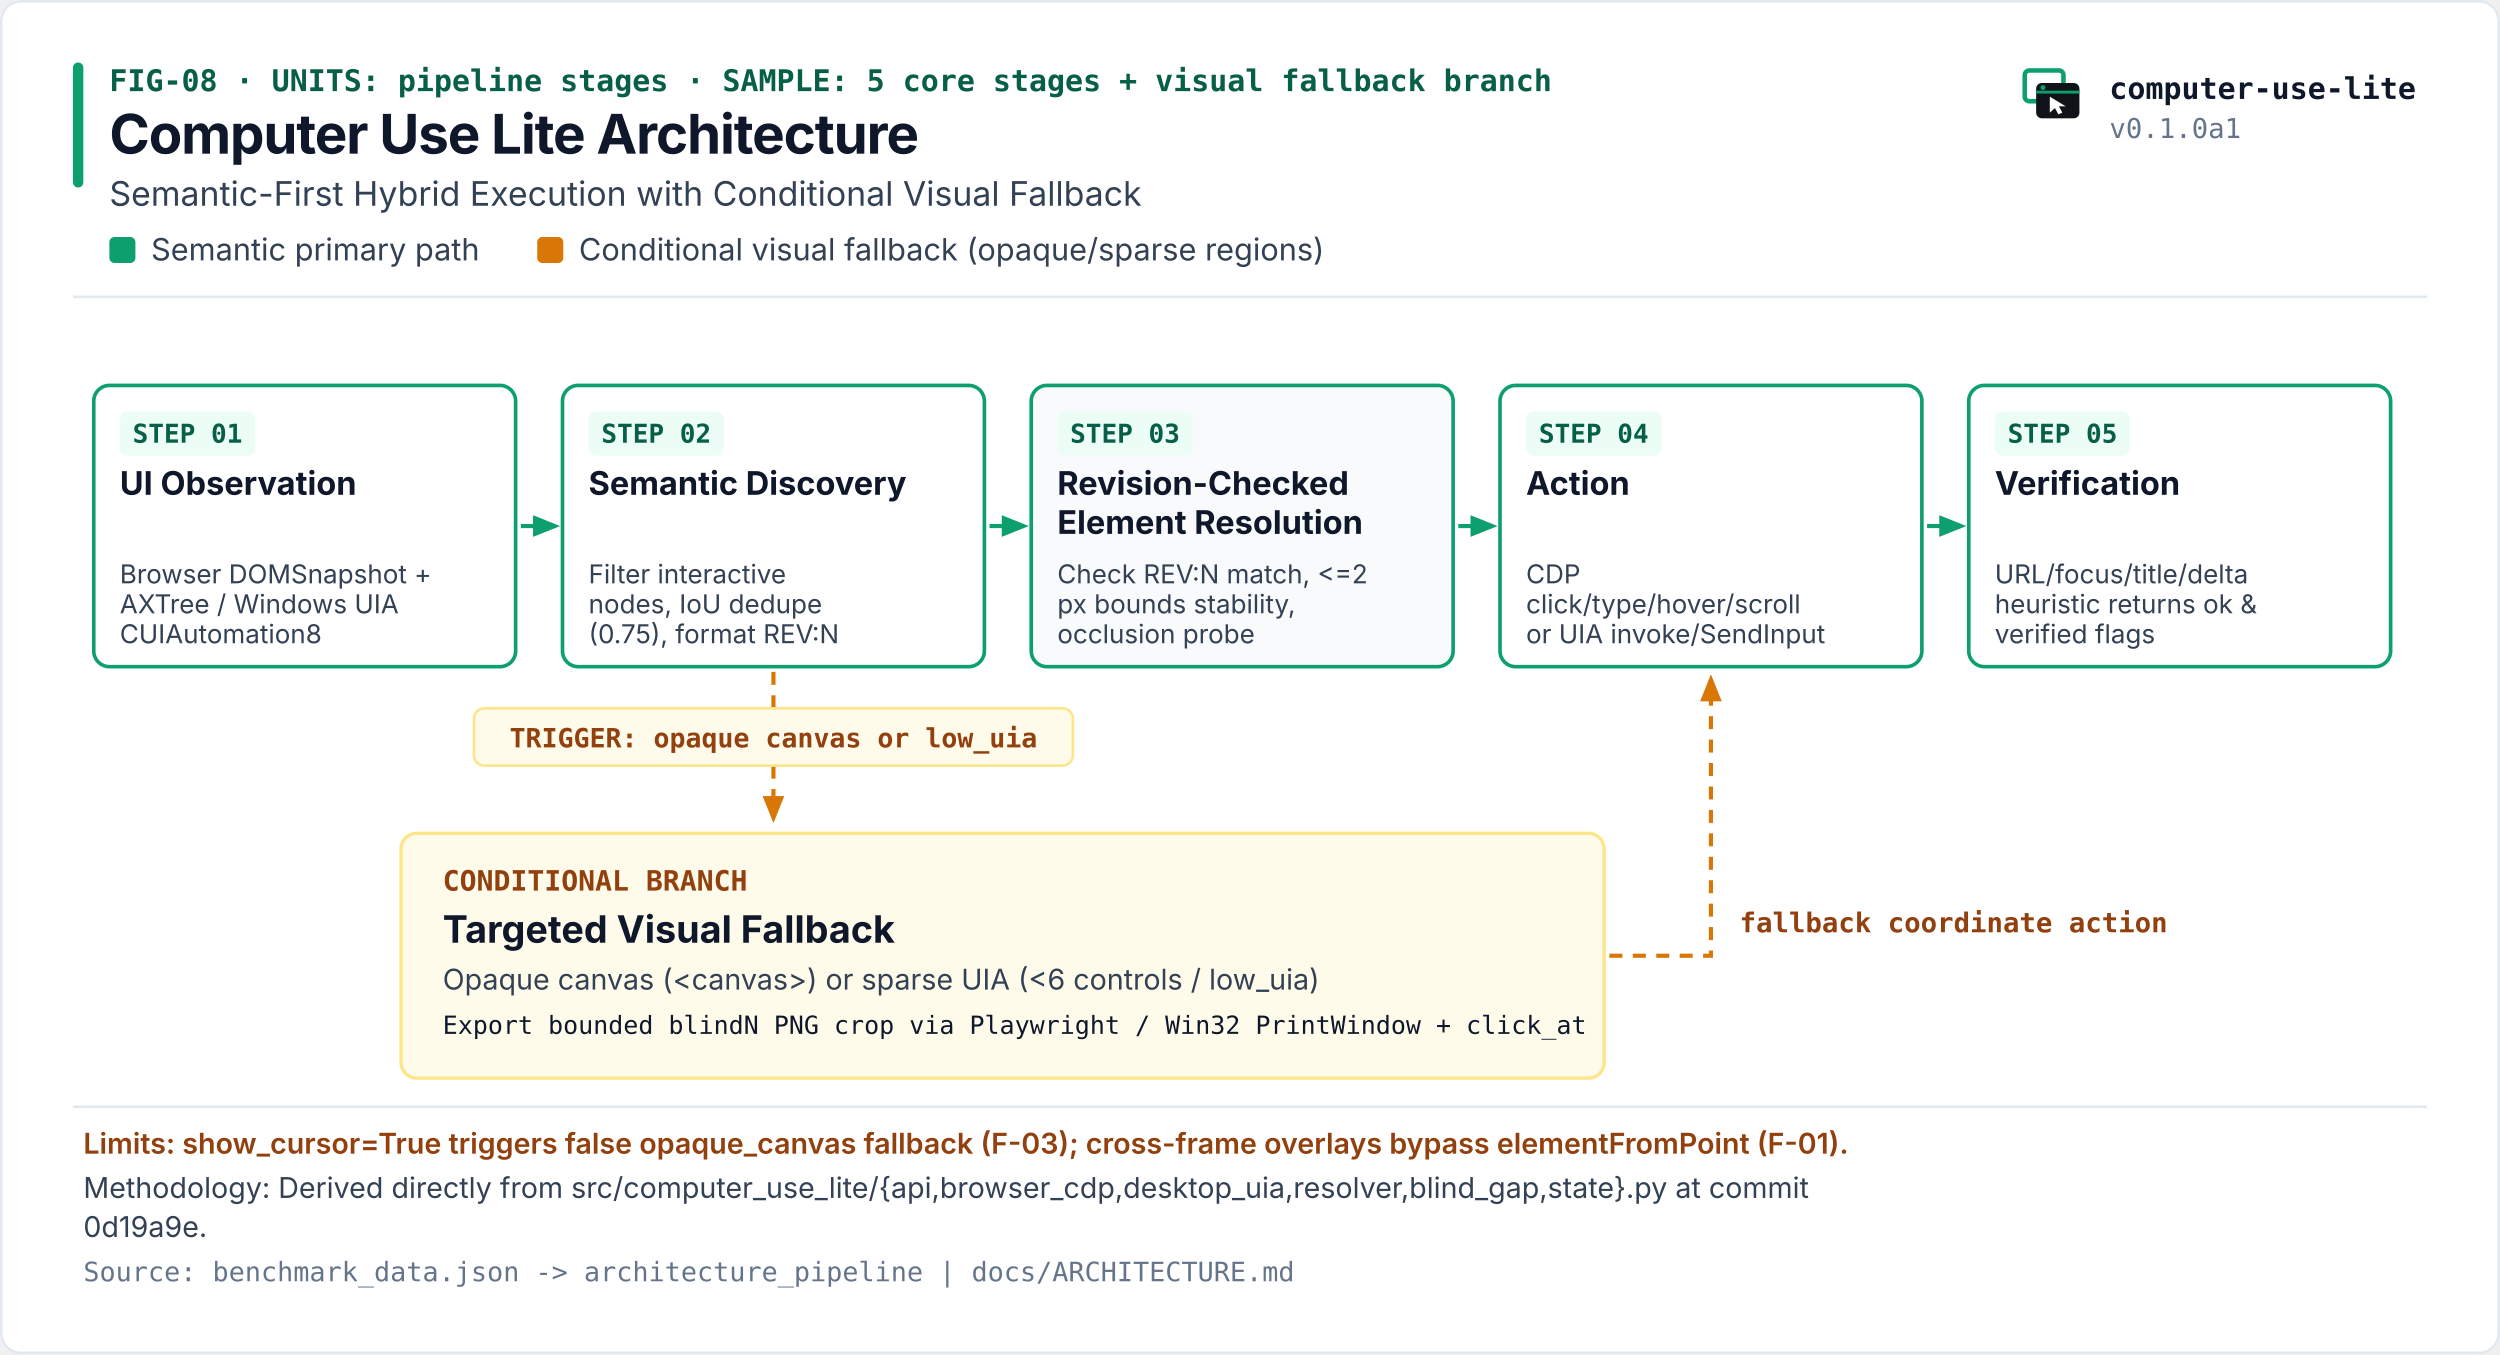
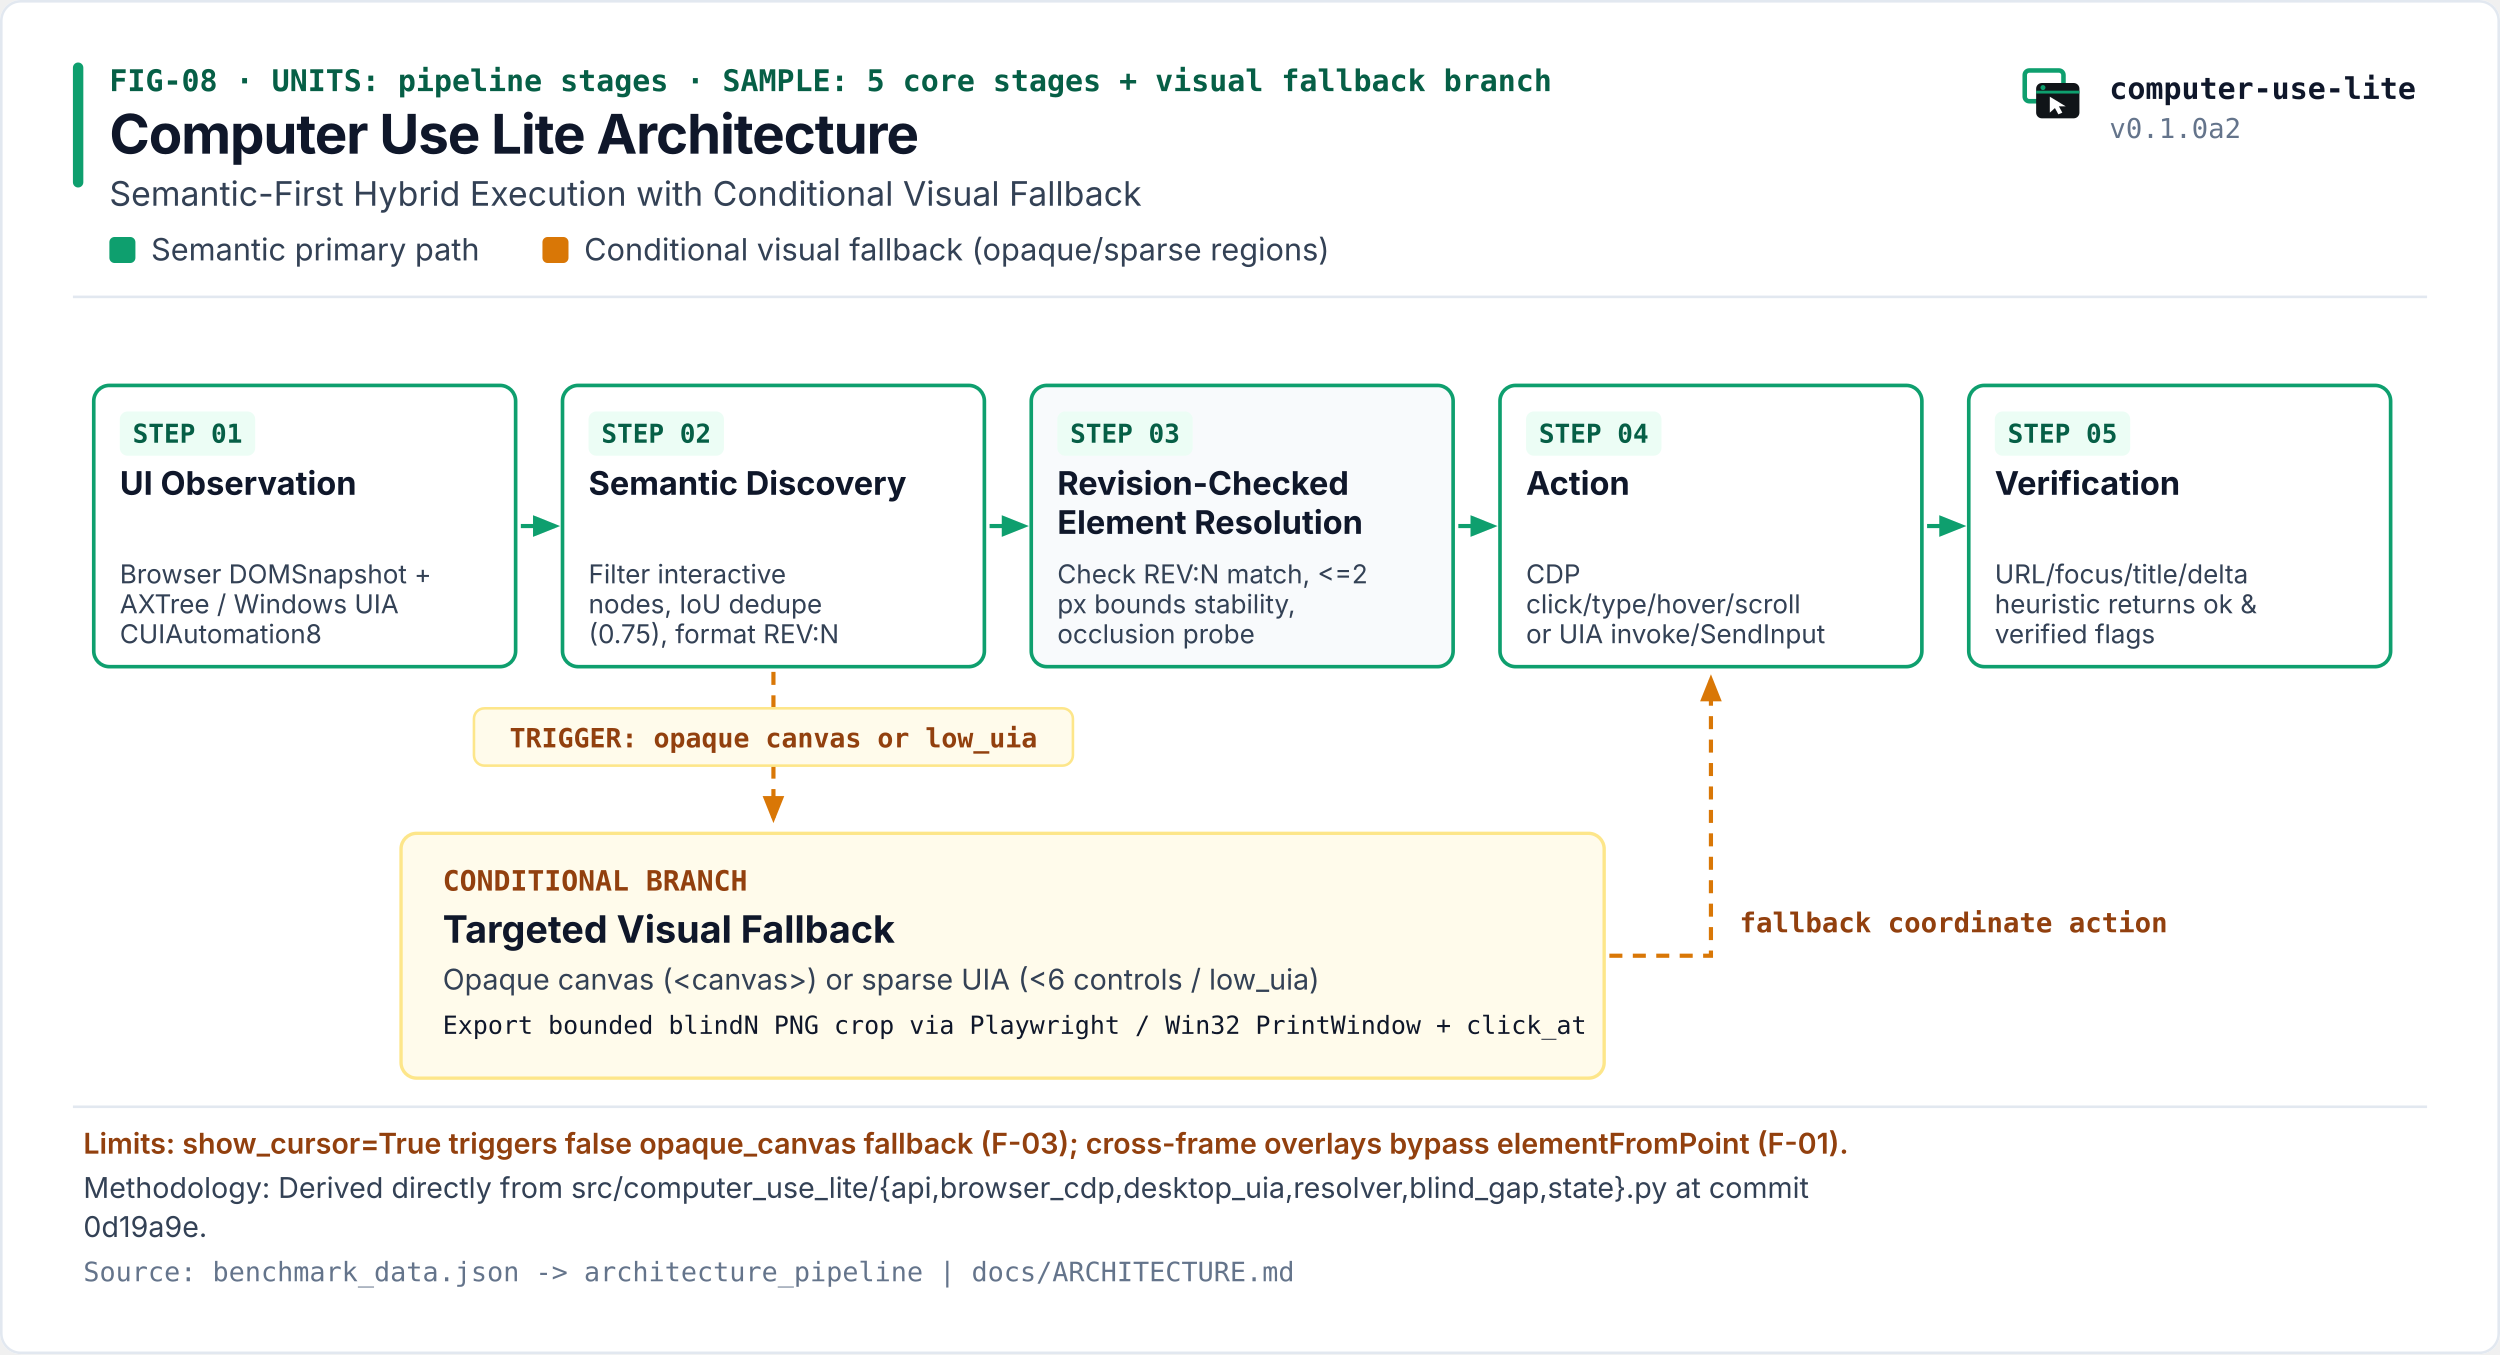
<svg xmlns="http://www.w3.org/2000/svg" viewBox="0 0 960 520" width="960" height="520" role="img" aria-labelledby="fig-08-title fig-08-desc" style="display:block;max-width:100%;height:auto;font-family:Inter, 'Segoe UI', system-ui, -apple-system, sans-serif">
  <rect x="0" y="0" width="960" height="520" rx="8" fill="#FFFFFF" />
  <rect x="0.5" y="0.5" width="959" height="519" rx="7.5" fill="none" stroke="#E2E8F0" stroke-width="1" />
  <rect x="28" y="24" width="4" height="48" rx="2" fill="#0E9F6E" />
  <text x="42" y="35" fill="#065F46" font-family="'JetBrains Mono', 'Cascadia Code', Consolas, monospace" font-size="11.5" font-weight="700">FIG-08   ·   UNITS: pipeline stages   ·   SAMPLE: 5 core stages + visual fallback branch</text>
  <text x="42" y="59" fill="#0F172A" font-size="21" font-weight="700" letter-spacing="-0.02em">Computer Use Lite Architecture</text>
  <text x="42" y="79" fill="#334155" font-size="13">Semantic-First Hybrid Execution with Conditional Visual Fallback</text>
  <g transform="translate(774, 24) scale(0.4375)" aria-hidden="true">
    <rect x="8" y="7" width="34" height="27" rx="4" fill="none" stroke="#0E9F6E" stroke-width="4" />
    <rect x="18" y="18" width="38" height="31" rx="5" fill="#101418" />
    <path d="M18 26 H56" stroke="#0E9F6E" stroke-width="2.5" />
    <circle cx="24" cy="22" r="2.2" fill="#0E9F6E" />
    <path d="M30 30 L30 44 L34.5 40 L37.5 45.5 L41 44 L38 38.5 L44 38.5 Z" fill="#FFFFFF" />
  </g>
  <text x="810" y="38" fill="#0F172A" font-family="'JetBrains Mono', 'Cascadia Code', Consolas, monospace" font-size="11.5" font-weight="700">computer-use-lite</text>
-   <text x="810" y="53" fill="#64748B" font-family="'JetBrains Mono', 'Cascadia Code', Consolas, monospace" font-size="10.5">v0.1.0a1</text>
+   <text x="810" y="53" fill="#64748B" font-family="'JetBrains Mono', 'Cascadia Code', Consolas, monospace" font-size="10.5">v0.1.0a2</text>
  <g transform="translate(42, 100)" font-size="11.8" font-family="Inter, 'Segoe UI', system-ui, -apple-system, sans-serif">
    <g transform="translate(0, 0)">
      <rect x="0" y="-9" width="10" height="10" rx="2" fill="#0E9F6E" stroke="none" stroke-width="1" />
      <text x="16" y="0" fill="#334155">Semantic primary path</text>
    </g>
-     <g transform="translate(164.3, 0)">
+     <g transform="translate(166.3, 0)">
      <rect x="0" y="-9" width="10" height="10" rx="2" fill="#D97706" stroke="none" stroke-width="1" />
      <text x="16" y="0" fill="#334155">Conditional visual fallback (opaque/sparse regions)</text>
    </g>
  </g>
  <line x1="28" y1="114" x2="932" y2="114" stroke="#E2E8F0" stroke-width="1" />
  <defs>
    <marker id="fig08-arrow-cul" viewBox="0 0 10 10" refX="8" refY="5" markerWidth="6.5" markerHeight="6.5" orient="auto">
      <path d="M 0 1 L 10 5 L 0 9 z" fill="#0E9F6E" />
    </marker>
    <marker id="fig08-arrow-warn" viewBox="0 0 10 10" refX="8" refY="5" markerWidth="6.5" markerHeight="6.5" orient="auto">
      <path d="M 0 1 L 10 5 L 0 9 z" fill="#D97706" />
    </marker>
  </defs>
  <g>
    <g transform="translate(36, 148)">
      <rect width="162" height="108" rx="6" fill="#FFFFFF" stroke="#0E9F6E" stroke-width="1.4" />
      <rect x="10" y="10" width="52" height="17" rx="3" fill="#ECFDF5" />
      <text x="36" y="22" text-anchor="middle" fill="#065F46" font-family="'JetBrains Mono', 'Cascadia Code', Consolas, monospace" font-size="10" font-weight="700">STEP 01</text>
      <text x="10" y="42" fill="#0F172A" font-size="12.5" font-weight="700">UI Observation</text>
      <text x="10" y="76" fill="#334155" font-size="10">Browser DOMSnapshot +</text>
      <text x="10" y="87.5" fill="#334155" font-size="10">AXTree / Windows UIA</text>
      <text x="10" y="99" fill="#334155" font-size="10">CUIAutomation8</text>
    </g>
    <line x1="200" y1="202" x2="213" y2="202" stroke="#0E9F6E" stroke-width="1.6" marker-end="url(#fig08-arrow-cul)" />
  </g>
  <g>
    <g transform="translate(216, 148)">
      <rect width="162" height="108" rx="6" fill="#FFFFFF" stroke="#0E9F6E" stroke-width="1.4" />
      <rect x="10" y="10" width="52" height="17" rx="3" fill="#ECFDF5" />
      <text x="36" y="22" text-anchor="middle" fill="#065F46" font-family="'JetBrains Mono', 'Cascadia Code', Consolas, monospace" font-size="10" font-weight="700">STEP 02</text>
      <text x="10" y="42" fill="#0F172A" font-size="12.5" font-weight="700">Semantic Discovery</text>
      <text x="10" y="76" fill="#334155" font-size="10">Filter interactive</text>
      <text x="10" y="87.5" fill="#334155" font-size="10">nodes, IoU dedupe</text>
      <text x="10" y="99" fill="#334155" font-size="10">(0.75), format REV:N</text>
    </g>
    <line x1="380" y1="202" x2="393" y2="202" stroke="#0E9F6E" stroke-width="1.6" marker-end="url(#fig08-arrow-cul)" />
  </g>
  <g>
    <g transform="translate(396, 148)">
      <rect width="162" height="108" rx="6" fill="#F8FAFC" stroke="#0E9F6E" stroke-width="1.4" />
      <rect x="10" y="10" width="52" height="17" rx="3" fill="#ECFDF5" />
      <text x="36" y="22" text-anchor="middle" fill="#065F46" font-family="'JetBrains Mono', 'Cascadia Code', Consolas, monospace" font-size="10" font-weight="700">STEP 03</text>
      <text x="10" y="42" fill="#0F172A" font-size="12.5" font-weight="700">Revision-Checked</text>
      <text x="10" y="57" fill="#0F172A" font-size="12.5" font-weight="700">Element Resolution</text>
      <text x="10" y="76" fill="#334155" font-size="10">Check REV:N match, &lt;=2</text>
      <text x="10" y="87.5" fill="#334155" font-size="10">px bounds stability,</text>
      <text x="10" y="99" fill="#334155" font-size="10">occlusion probe</text>
    </g>
    <line x1="560" y1="202" x2="573" y2="202" stroke="#0E9F6E" stroke-width="1.6" marker-end="url(#fig08-arrow-cul)" />
  </g>
  <g>
    <g transform="translate(576, 148)">
      <rect width="162" height="108" rx="6" fill="#FFFFFF" stroke="#0E9F6E" stroke-width="1.4" />
      <rect x="10" y="10" width="52" height="17" rx="3" fill="#ECFDF5" />
      <text x="36" y="22" text-anchor="middle" fill="#065F46" font-family="'JetBrains Mono', 'Cascadia Code', Consolas, monospace" font-size="10" font-weight="700">STEP 04</text>
      <text x="10" y="42" fill="#0F172A" font-size="12.5" font-weight="700">Action</text>
      <text x="10" y="76" fill="#334155" font-size="10">CDP</text>
      <text x="10" y="87.5" fill="#334155" font-size="10">click/type/hover/scroll</text>
      <text x="10" y="99" fill="#334155" font-size="10">or UIA invoke/SendInput</text>
    </g>
    <line x1="740" y1="202" x2="753" y2="202" stroke="#0E9F6E" stroke-width="1.6" marker-end="url(#fig08-arrow-cul)" />
  </g>
  <g>
    <g transform="translate(756, 148)">
      <rect width="162" height="108" rx="6" fill="#FFFFFF" stroke="#0E9F6E" stroke-width="1.4" />
      <rect x="10" y="10" width="52" height="17" rx="3" fill="#ECFDF5" />
      <text x="36" y="22" text-anchor="middle" fill="#065F46" font-family="'JetBrains Mono', 'Cascadia Code', Consolas, monospace" font-size="10" font-weight="700">STEP 05</text>
      <text x="10" y="42" fill="#0F172A" font-size="12.5" font-weight="700">Verification</text>
      <text x="10" y="76" fill="#334155" font-size="10">URL/focus/title/delta</text>
      <text x="10" y="87.5" fill="#334155" font-size="10">heuristic returns ok &amp;</text>
      <text x="10" y="99" fill="#334155" font-size="10">verified flags</text>
    </g>
  </g>
  <path d="M 297 258 V 314" fill="none" stroke="#D97706" stroke-width="1.6" stroke-dasharray="5 4" marker-end="url(#fig08-arrow-warn)" />
  <rect x="182" y="272" width="230" height="22" rx="4" fill="#FFFBEB" stroke="#FDE68A" stroke-width="1" />
  <text x="297" y="287" text-anchor="middle" fill="#92400E" font-family="'JetBrains Mono', 'Cascadia Code', Consolas, monospace" font-size="10.2" font-weight="700">TRIGGER: opaque canvas or low_uia</text>
  <g transform="translate(154, 320)">
    <rect width="462" height="94" rx="6" fill="#FFFBEB" stroke="#FDE68A" stroke-width="1.3" />
    <text x="16" y="22" fill="#92400E" font-family="'JetBrains Mono', 'Cascadia Code', Consolas, monospace" font-size="10.8" font-weight="700">CONDITIONAL BRANCH</text>
    <text x="16" y="42" fill="#0F172A" font-size="14.5" font-weight="700">Targeted Visual Fallback</text>
    <text x="16" y="60" fill="#334155" font-size="11">Opaque canvas (&lt;canvas&gt;) or sparse UIA (&lt;6 controls / low_uia)</text>
    <text x="16" y="77" fill="#0F172A" font-family="'JetBrains Mono', 'Cascadia Code', Consolas, monospace" font-size="9.6">Export bounded blindN PNG crop via Playwright / Win32 PrintWindow + click_at</text>
  </g>
  <path d="M 618 367 H 657 V 261" fill="none" stroke="#D97706" stroke-width="1.6" stroke-dasharray="5 4" marker-end="url(#fig08-arrow-warn)" />
  <text x="668" y="358" fill="#92400E" font-family="'JetBrains Mono', 'Cascadia Code', Consolas, monospace" font-size="10.5" font-weight="700">fallback coordinate action</text>
  <line x1="28" y1="425" x2="932" y2="425" stroke="#E2E8F0" stroke-width="1" />
  <text x="32" y="443" fill="#92400E" font-size="11" font-weight="600">Limits: show_cursor=True triggers false opaque_canvas fallback (F-03); cross-frame overlays bypass elementFromPoint (F-01).</text>
  <text x="32" y="460" fill="#334155" font-size="11">Methodology: Derived directly from src/computer_use_lite/{api,browser_cdp,desktop_uia,resolver,blind_gap,state}.py at commit</text>
  <text x="32" y="475" fill="#334155" font-size="11">0d19a9e.</text>
  <text x="32" y="492" fill="#64748B" font-family="'JetBrains Mono', 'Cascadia Code', Consolas, monospace" font-size="10.3">Source: benchmark_data.json -&gt; architecture_pipeline | docs/ARCHITECTURE.md</text>
</svg>
